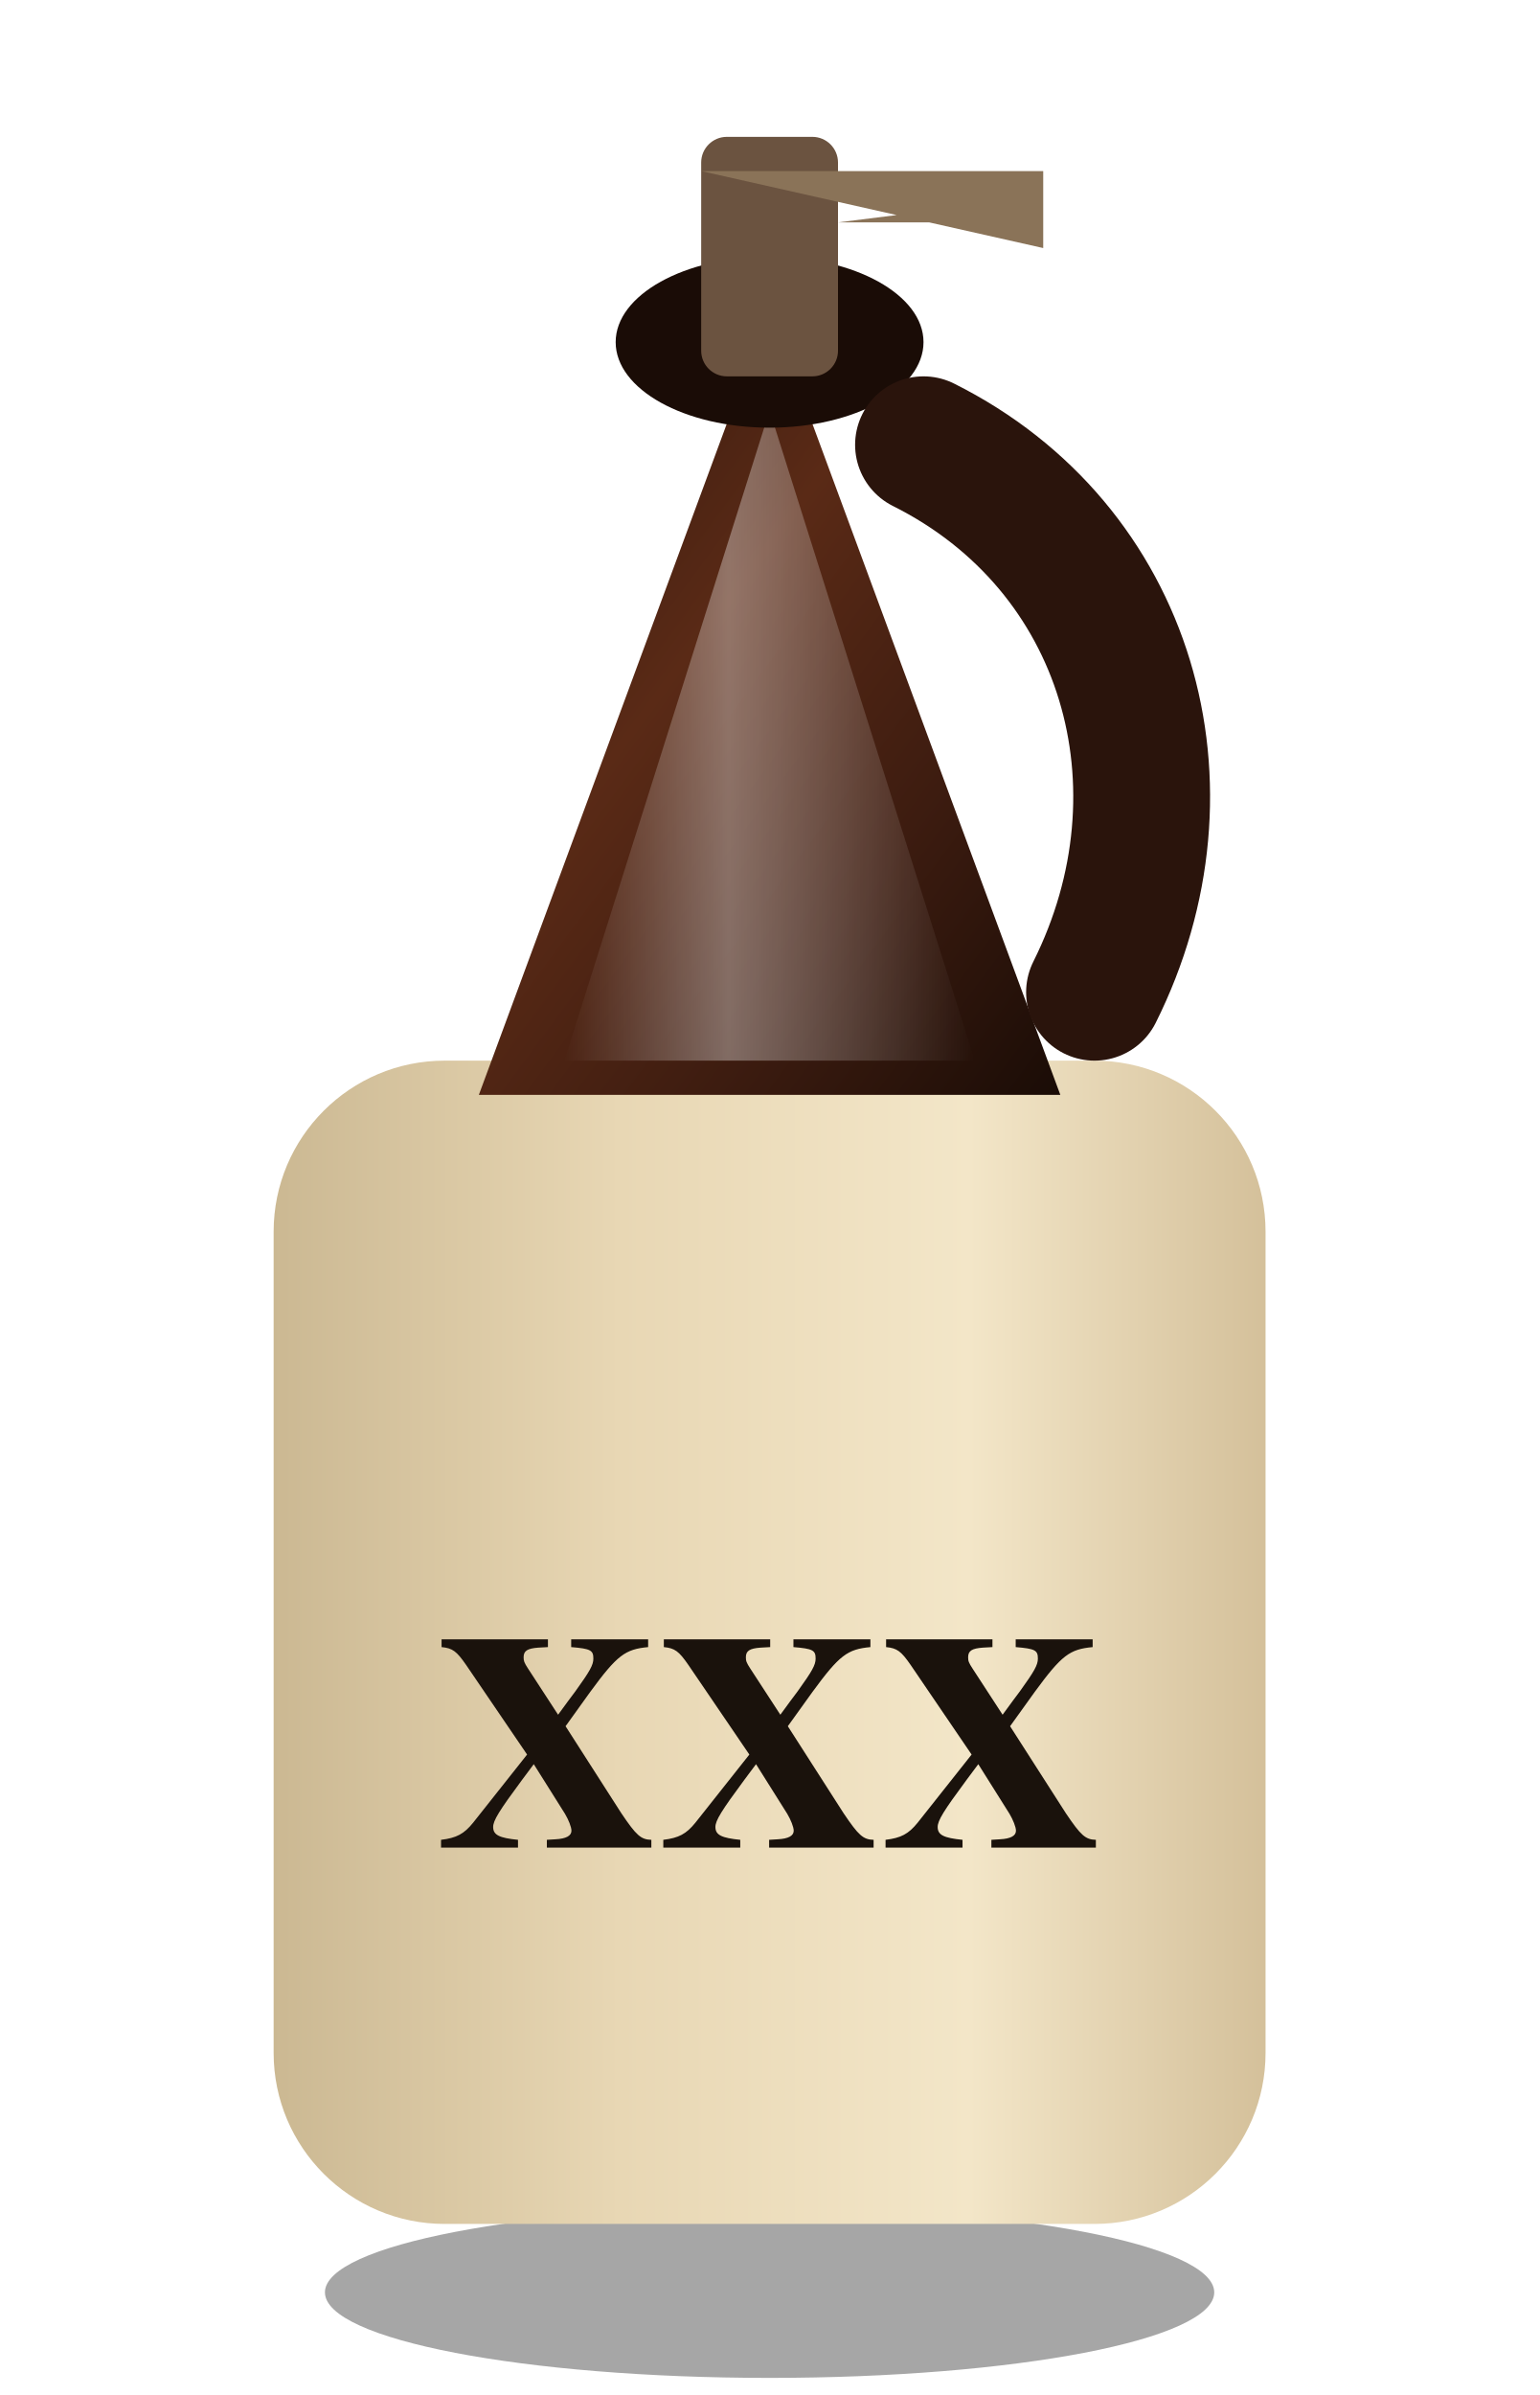
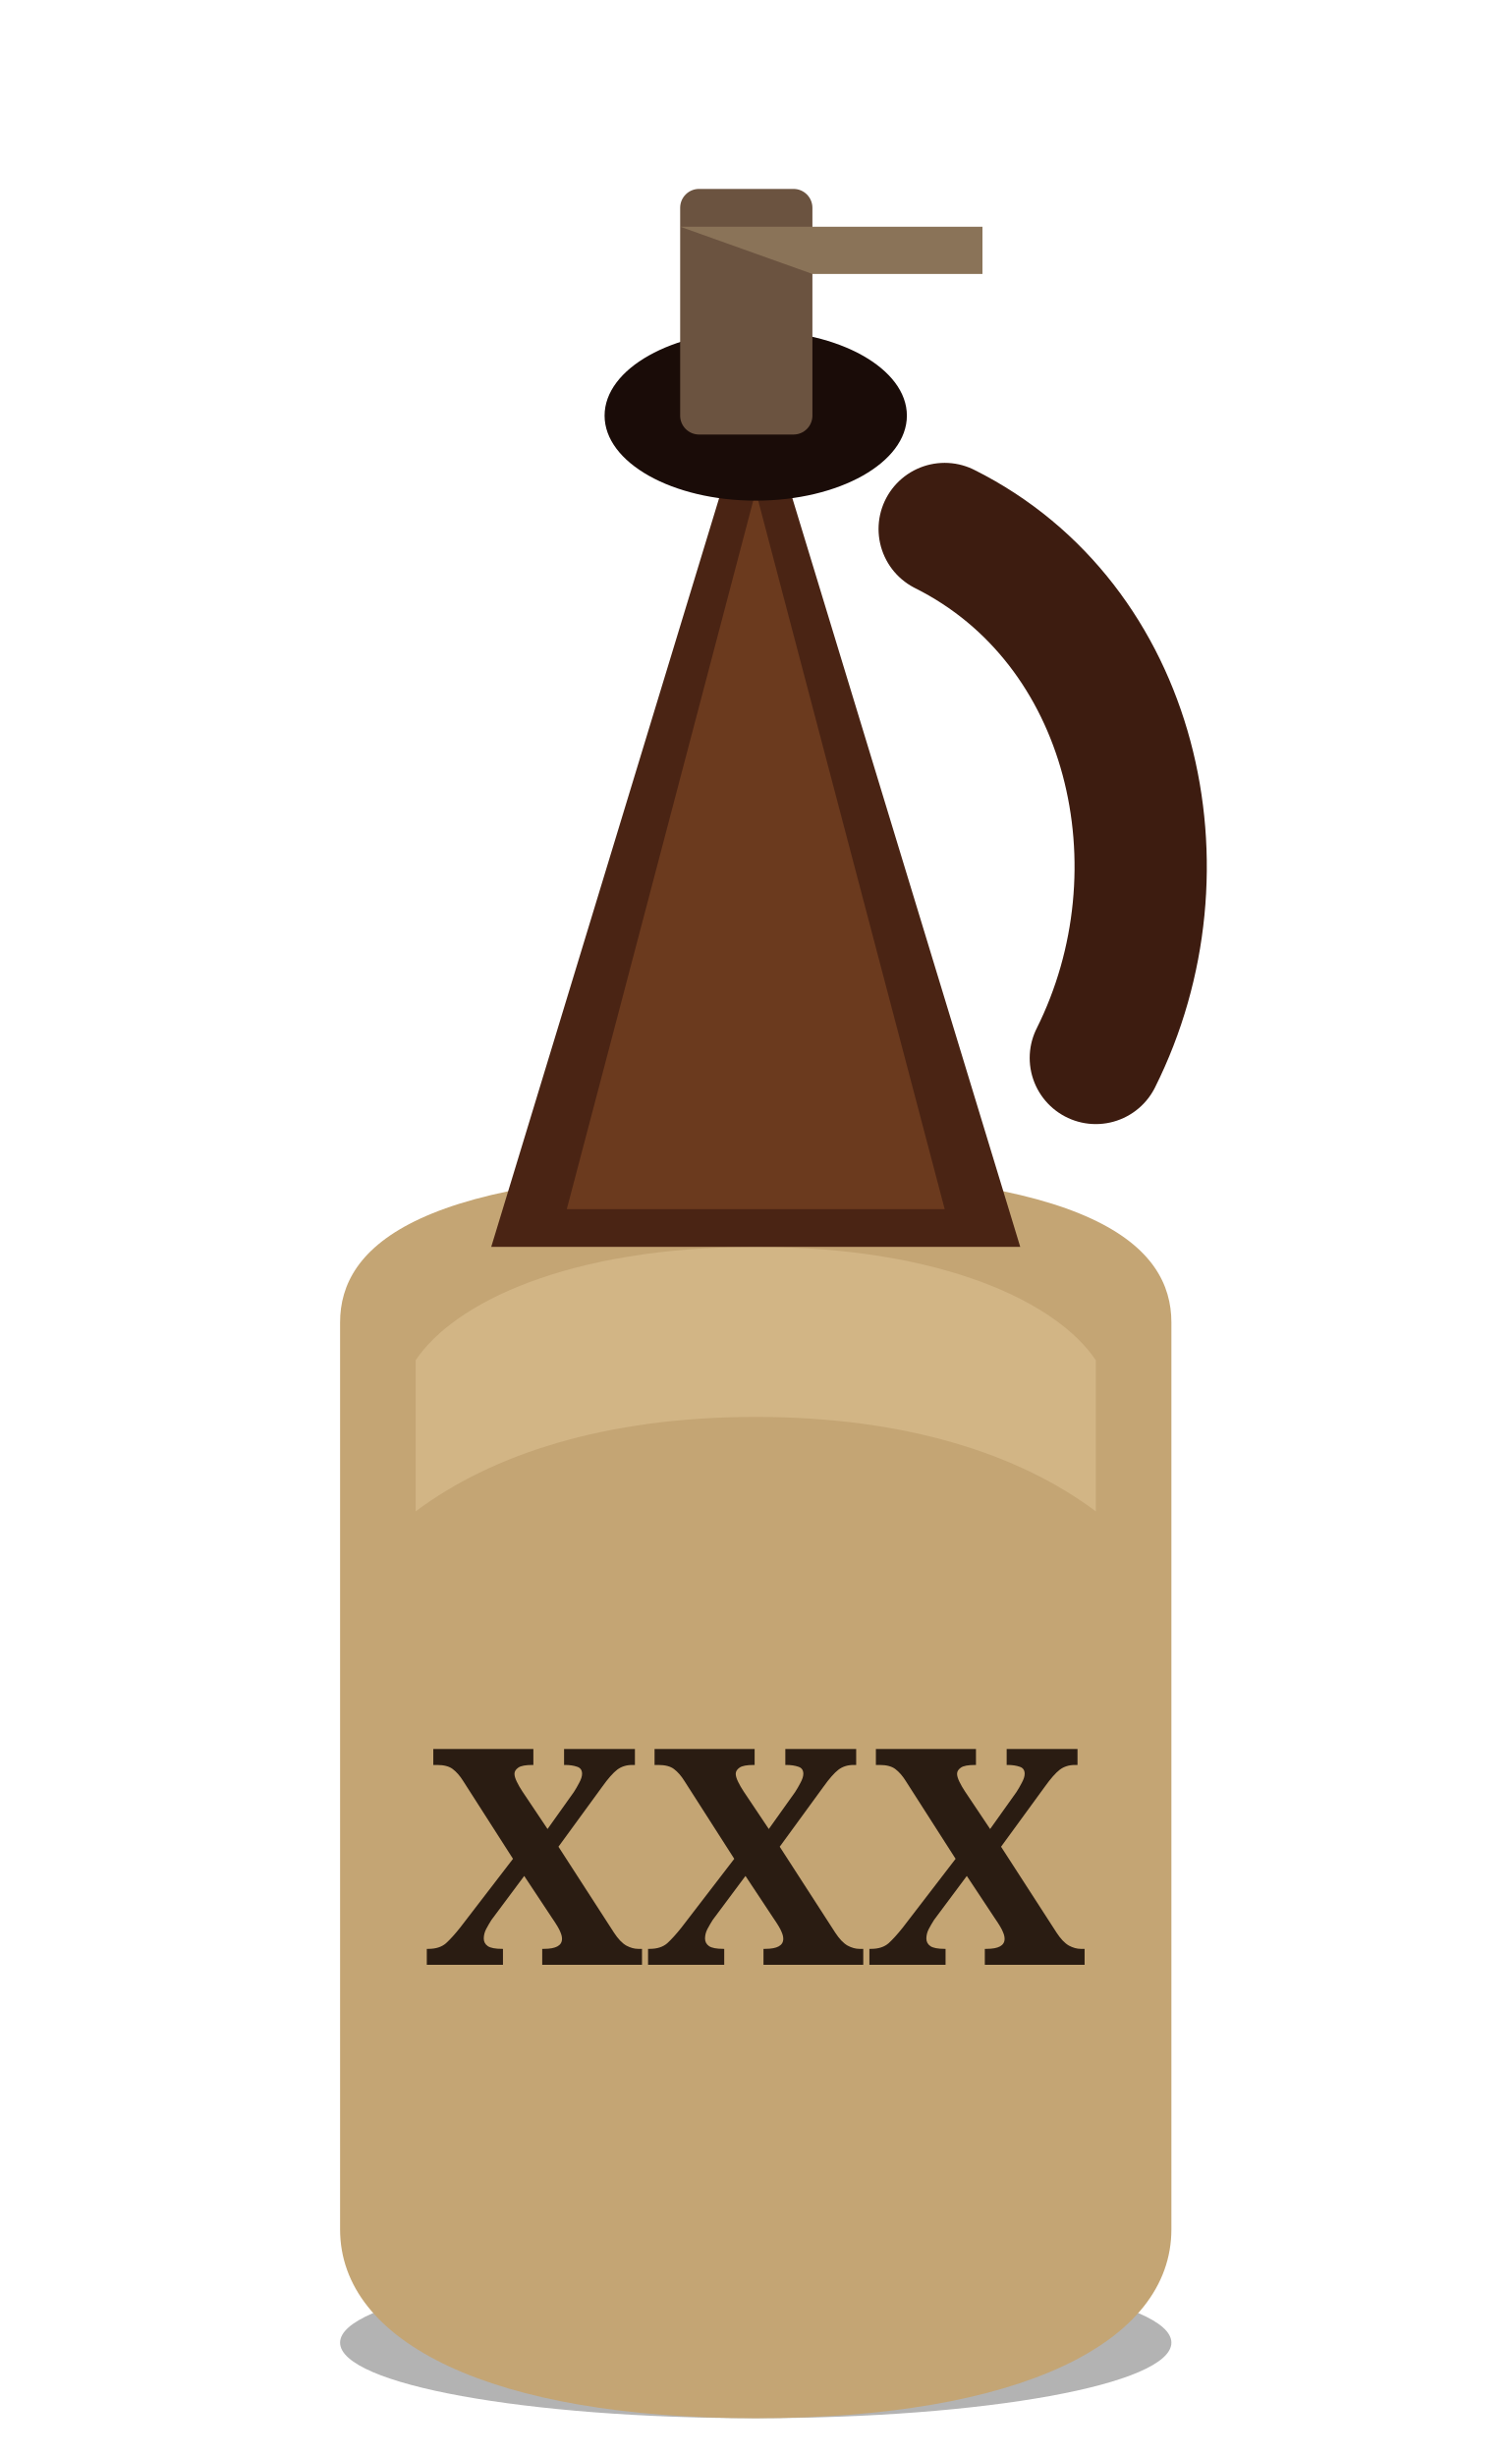
- <svg xmlns="http://www.w3.org/2000/svg" viewBox="0 0 90 140" width="90" height="140">
-   <defs>
-     <linearGradient id="cream" x1="0" y1="0" x2="1" y2="0">
-       <stop offset="0%" stop-color="#cbb892" />
-       <stop offset="35%" stop-color="#e8d7b4" />
-       <stop offset="70%" stop-color="#f3e6c8" />
-       <stop offset="100%" stop-color="#d4c09a" />
-     </linearGradient>
-     <linearGradient id="brown" x1="0" y1="0" x2="1" y2="1">
-       <stop offset="0%" stop-color="#2a140c" />
-       <stop offset="40%" stop-color="#5a2a16" />
-       <stop offset="70%" stop-color="#3d1c10" />
-       <stop offset="100%" stop-color="#1a0c06" />
-     </linearGradient>
-     <linearGradient id="shine" x1="0" y1="0" x2="1" y2="0">
-       <stop offset="0%" stop-color="#fff" stop-opacity="0" />
-       <stop offset="40%" stop-color="#fff" stop-opacity=".35" />
-       <stop offset="100%" stop-color="#fff" stop-opacity="0" />
-     </linearGradient>
-   </defs>
-   <ellipse cx="45" cy="134" rx="26" ry="5" fill="rgba(0,0,0,.35)" />
-   <rect x="16" y="62" width="58" height="68" rx="10" fill="url(#cream)" />
-   <text x="45" y="108" text-anchor="middle" font-size="18" font-family="Georgia,Times,serif" font-weight="700" fill="#1a120c">XXX</text>
-   <path d="M28 64 L45 18 L62 64 Z" fill="url(#brown)" />
-   <path d="M33 62 L45 24 L57 62 Z" fill="url(#shine)" />
-   <ellipse cx="45" cy="20" rx="9" ry="5" fill="#1a0c06" />
-   <path d="M54 26c12 6 16 20 10 32" fill="none" stroke="#2a140c" stroke-width="8" stroke-linecap="round" />
-   <rect x="41" y="8" width="8" height="14" rx="1.5" fill="#6b5340" />
-   <path d="M41 10 h20 v3 h-12 l12-1.5 v3" fill="#8a7358" />
+ <svg xmlns="http://www.w3.org/2000/svg" viewBox="0 0 80 130" width="80" height="130">
+   <ellipse cx="40" cy="124" rx="22" ry="4" fill="rgba(0,0,0,.3)" />
+   <path d="M18 70c0-4 4-8 22-8s22 4 22 8v48c0 6-8 10-22 10s-22-4-22-10z" fill="#c4a574" />
+   <path d="M22 72c2-3 8-6 18-6s16 3 18 6v8c-4-3-10-5-18-5s-14 2-18 5z" fill="#e2c89a" opacity=".45" />
+   <text x="40" y="104" text-anchor="middle" font-size="16" font-family="Georgia,serif" font-weight="700" fill="#2a1c12">XXX</text>
+   <path d="M26 66 L40 20 L54 66 Z" fill="#4a2414" />
+   <path d="M30 64 L40 26 L50 64 Z" fill="#6b3a1e" />
+   <ellipse cx="40" cy="22" rx="8" ry="4.5" fill="#1a0c08" />
+   <path d="M50 28c10 5 13 18 8 28" fill="none" stroke="#3d1c10" stroke-width="7" stroke-linecap="round" />
+   <rect x="36" y="10" width="7" height="13" rx="1" fill="#6b5340" />
+   <path d="M36 12h16v2.5H43" fill="#8a7358" />
</svg>
